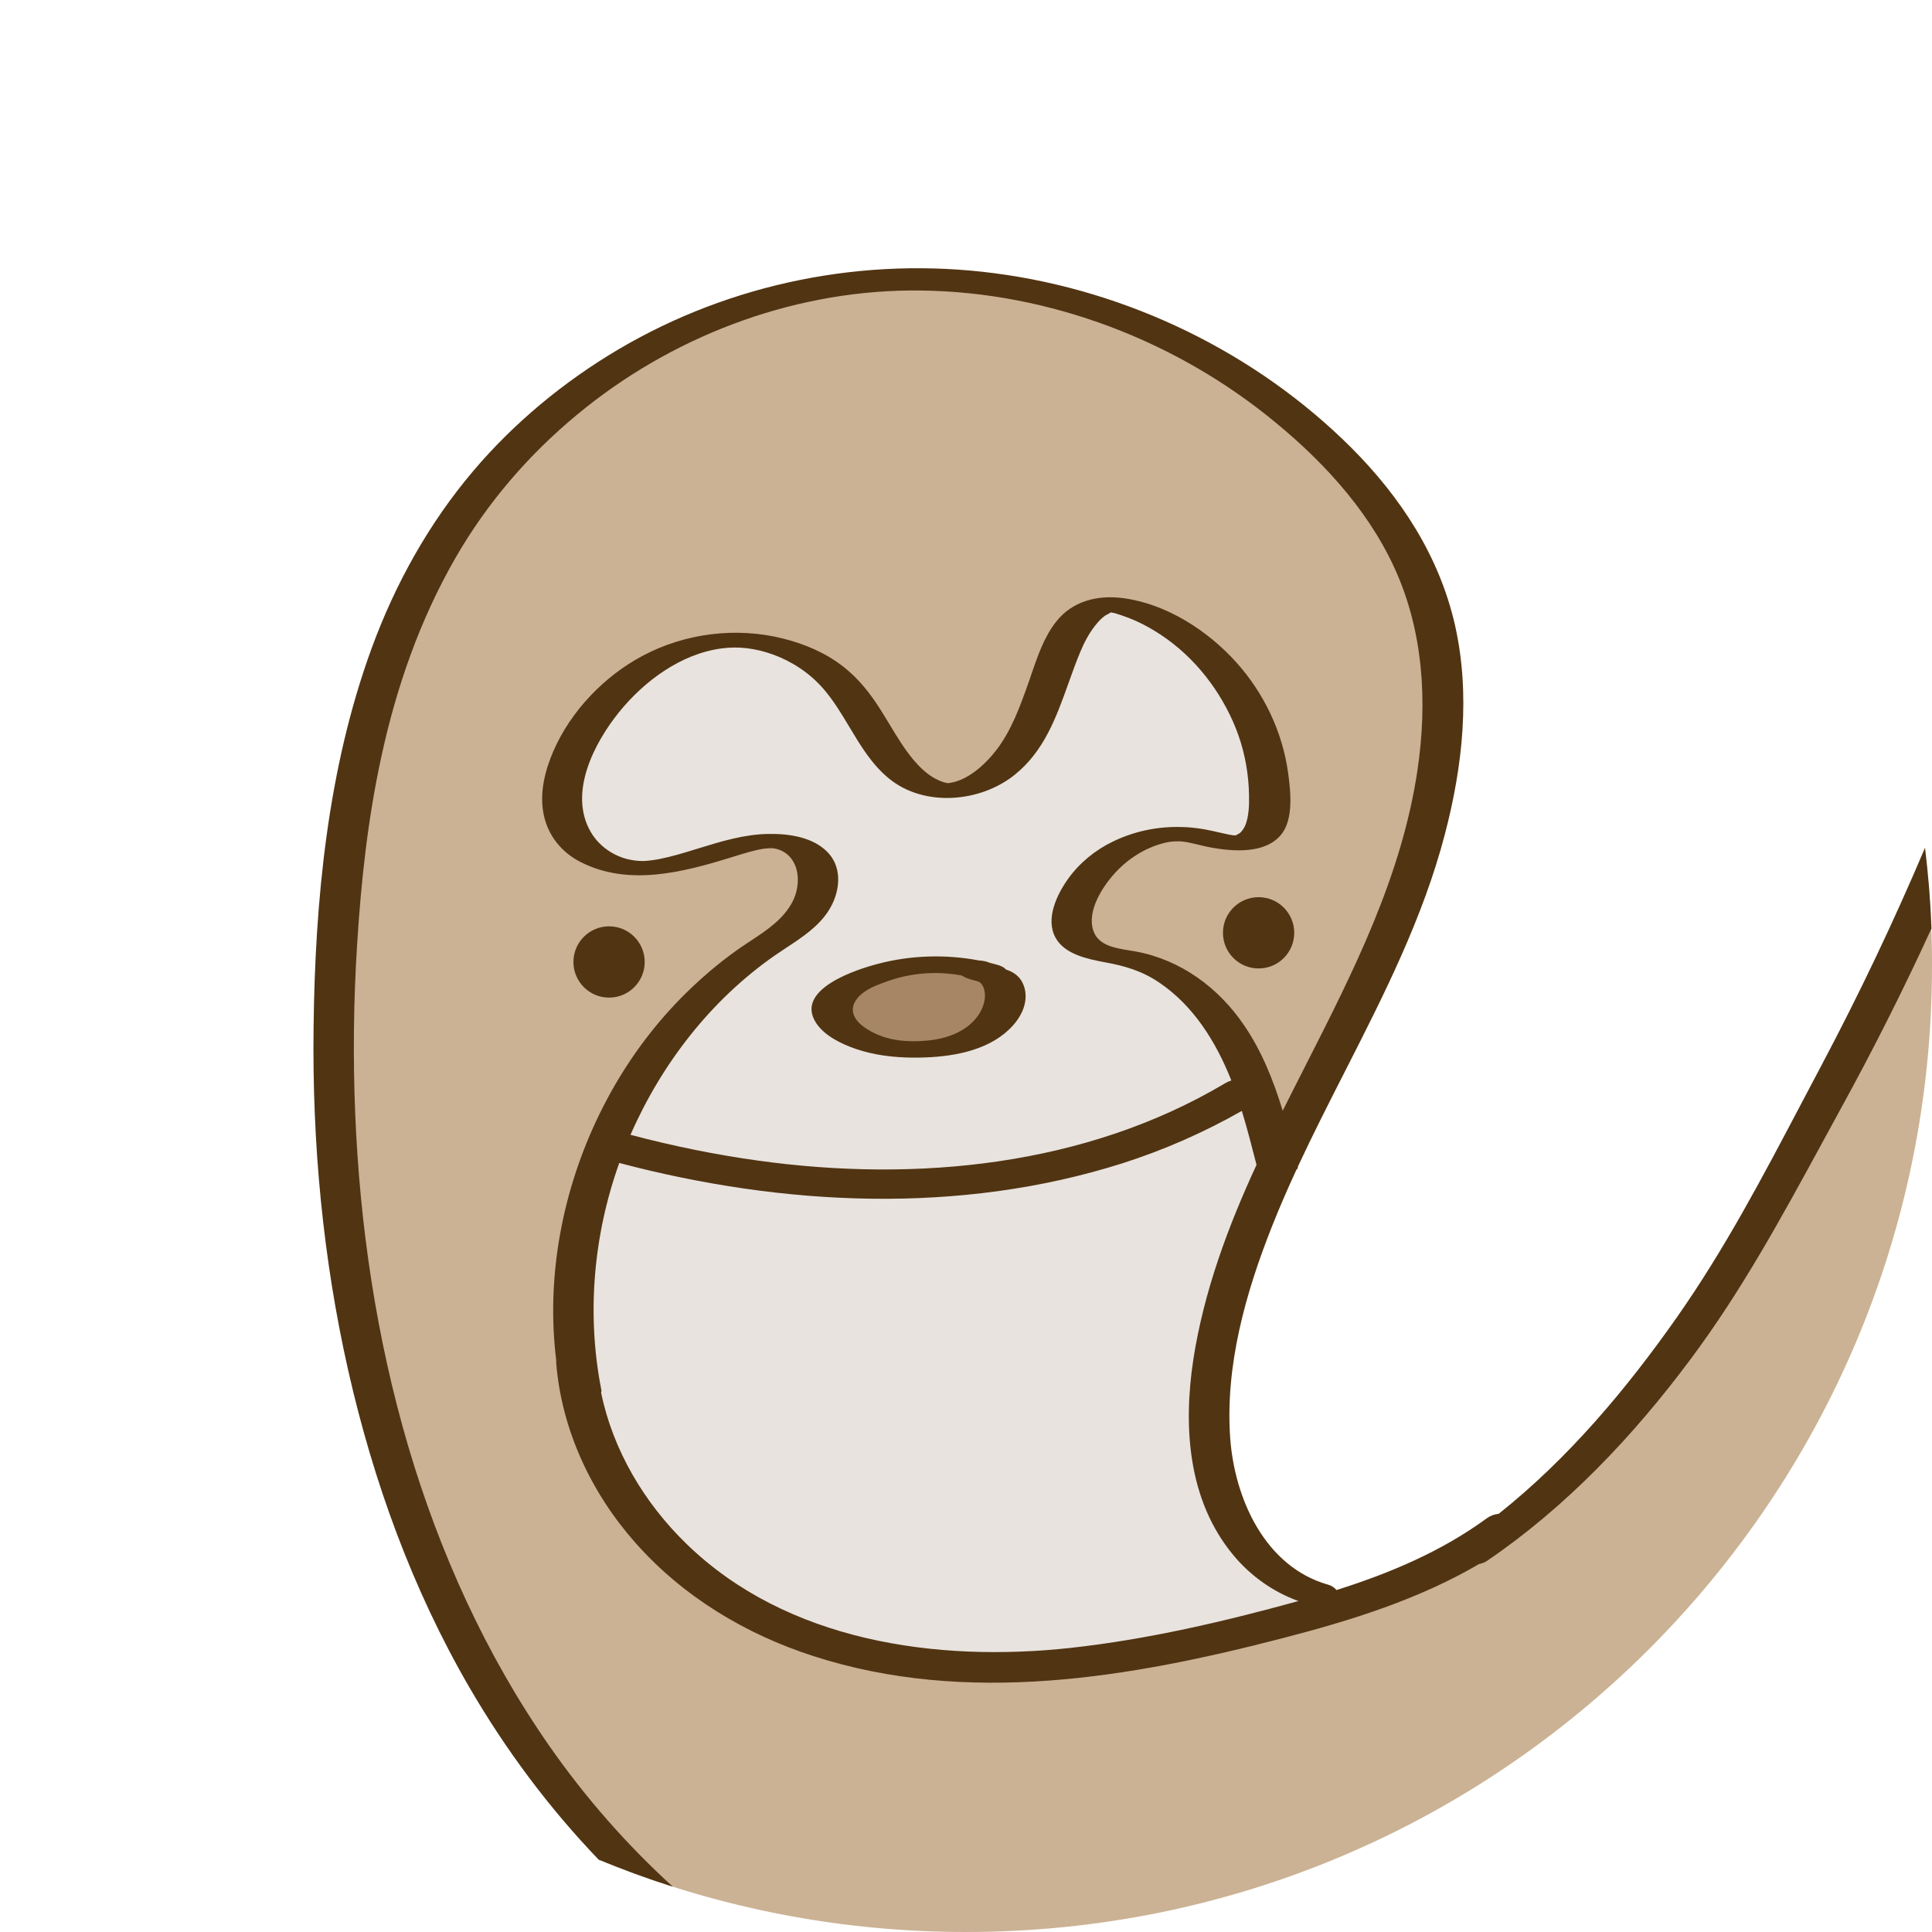
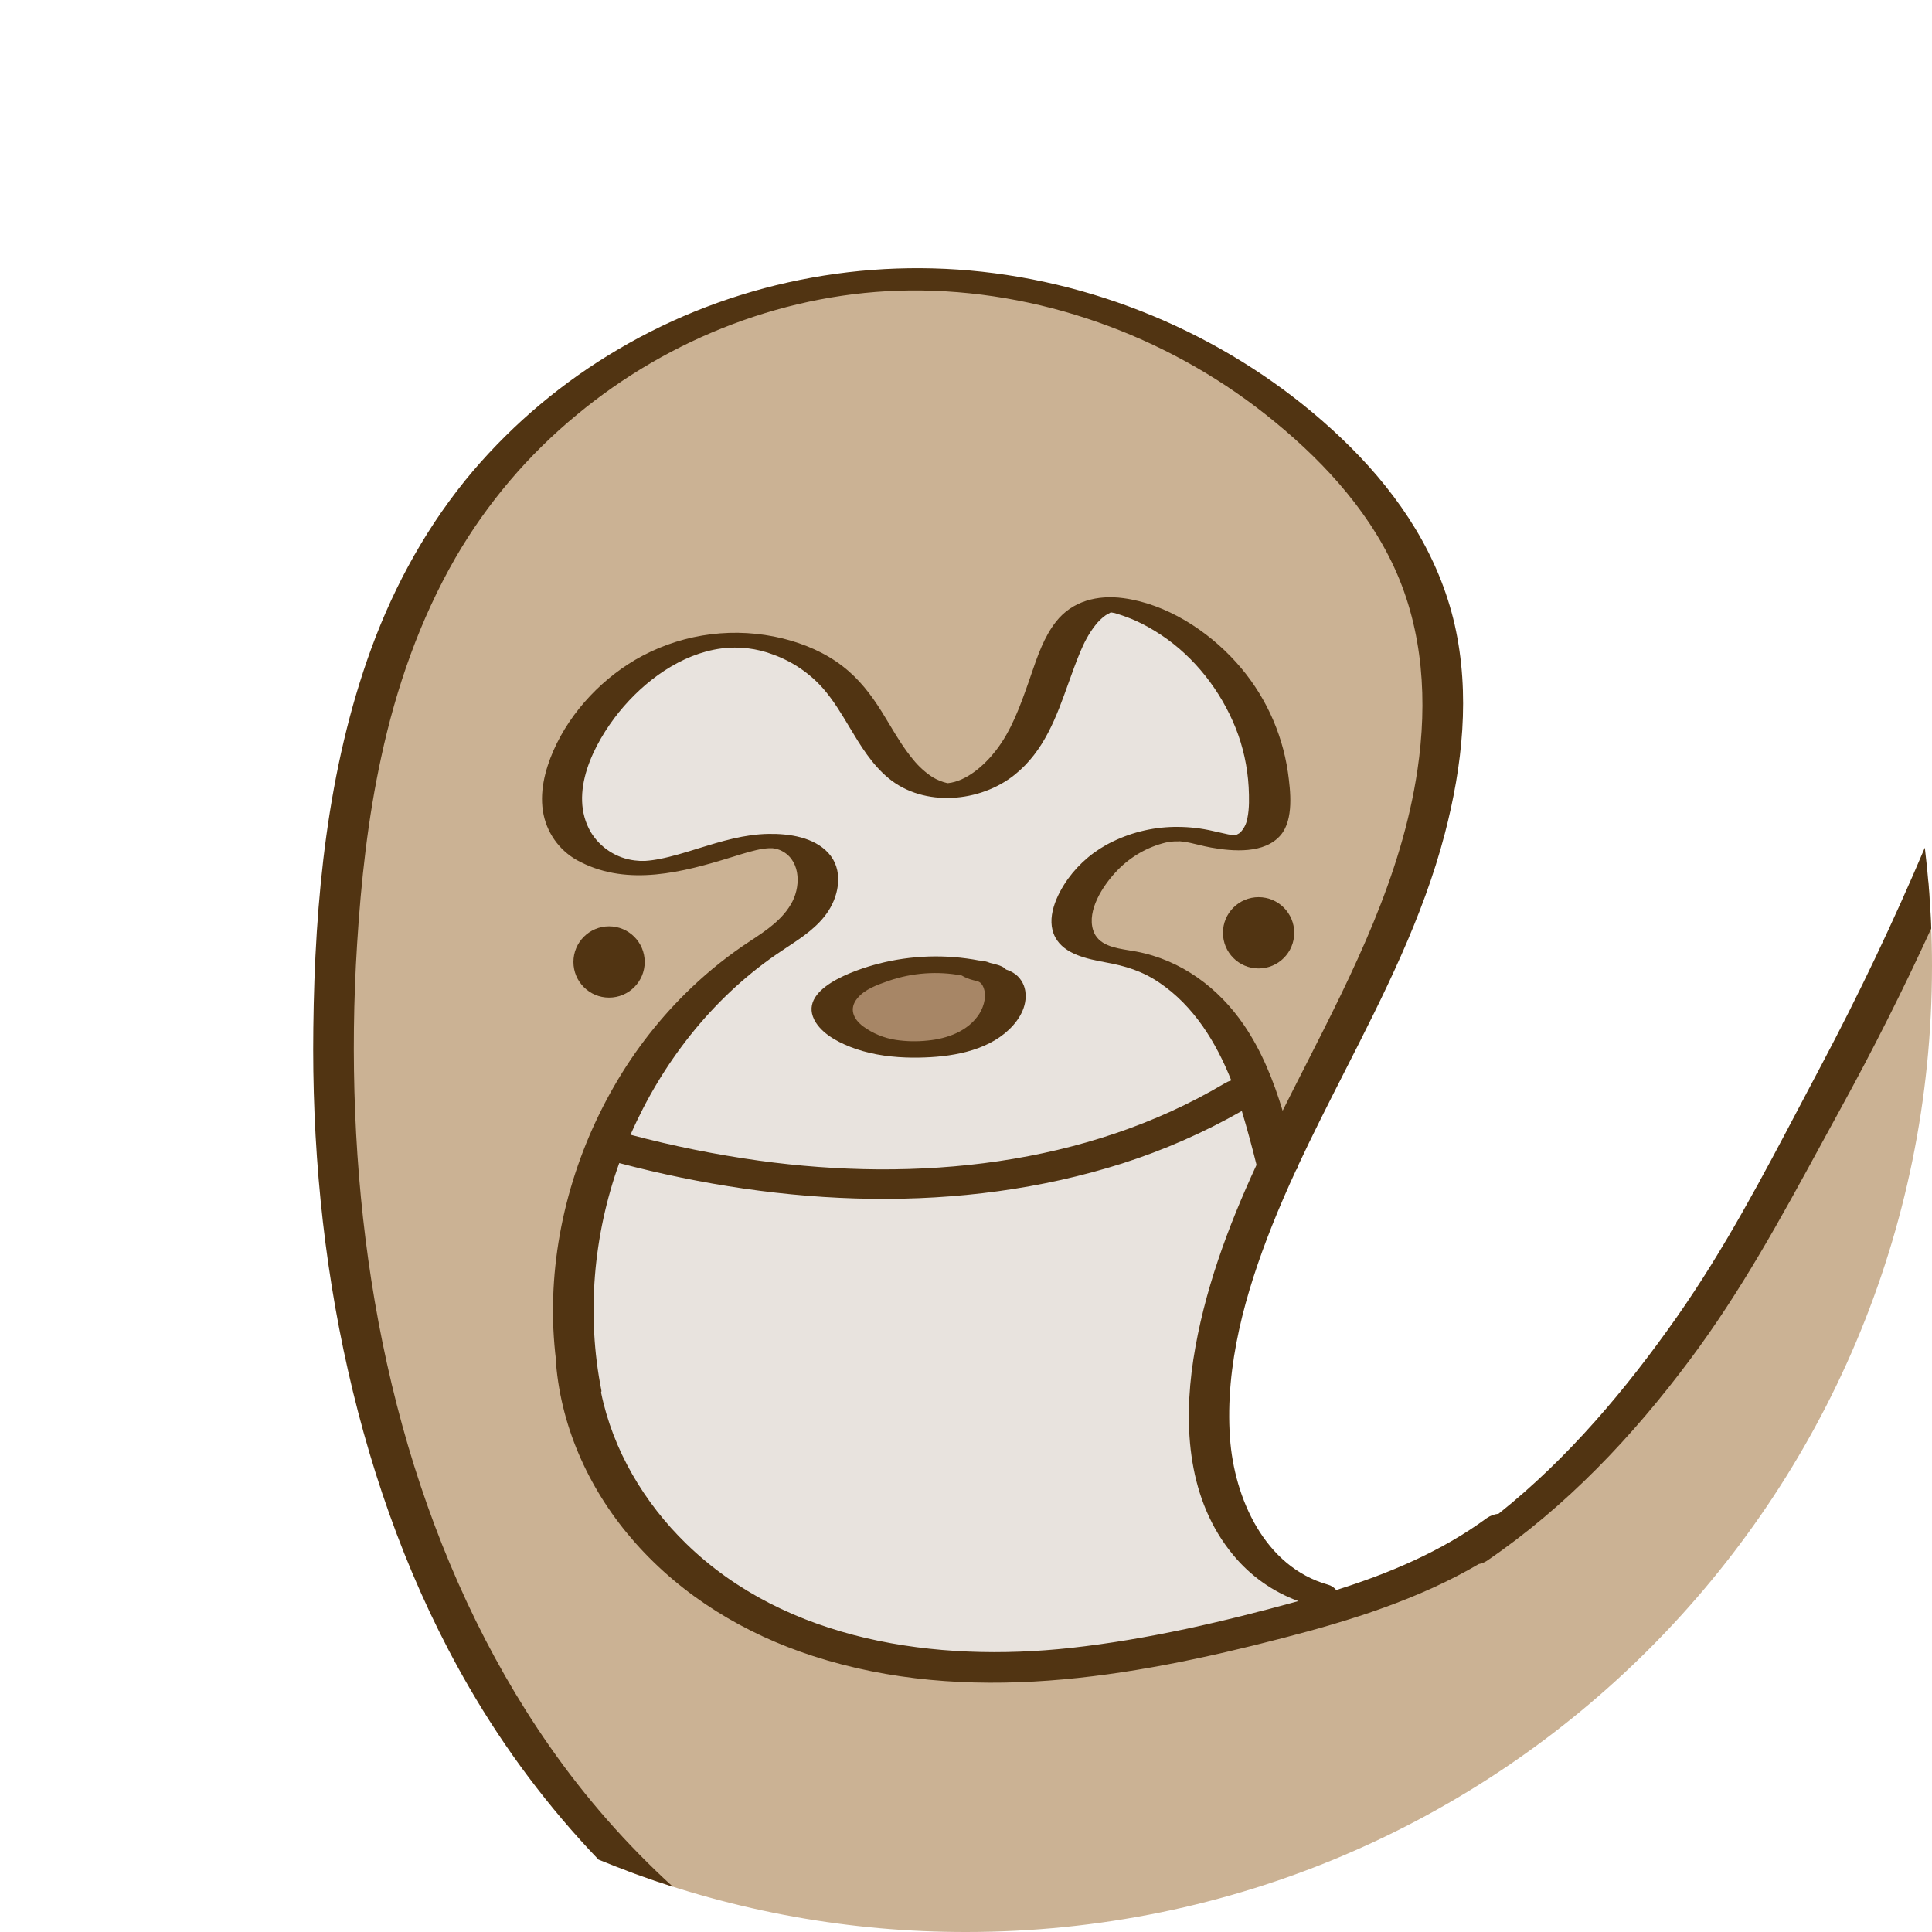
- <svg xmlns="http://www.w3.org/2000/svg" fill="none" height="1024" viewBox="0 0 56 56" width="1024">
+ <svg xmlns="http://www.w3.org/2000/svg" width="1024" height="1024" fill="none" viewBox="0 0 56 56">
  <clipPath id="a">
-     <path d="m0 0h56v56h-56z" />
+     <path d="M0 0h56v56H0z" />
  </clipPath>
  <g clip-path="url(#a)">
-     <path d="m56 28c0 15.464-12.536 28-28 28-3.452 0-6.757-.625-9.81-1.767-.302-.331-.576-.676-.814-1.034-.538-.807-1.133-1.57-1.736-2.343-1.718-2.202-3.499-4.483-4.194-8.103-.007-.036-.043-.176-.101-.399-.415-1.599-1.936-7.462-1.691-9.858.079-.765.107-1.929.138-3.266.081-3.435.189-8.012 1.272-9.906 1.505-2.632 5.269-7.904 5.269-7.904s5.081-3.292 8.19-3.386 8.85.373 10.643 2.16c.552.552 1.311 1.176 2.109 1.833 1.788 1.471 3.778 3.107 4.104 4.473.472 1.976.566 8.282-.283 9.503-.575.827-2.4 4.761-3.606 7.362-.576 1.24-1.01 2.178-1.102 2.33-.283.472-1.599 4.235-1.505 5.079.094.844.755 3.764 1.127 4.141.377.377 2.637 1.693 2.92 1.693.283 0 5.175-1.882 6.213-3.197 1.033-1.316 7.246-9.781 7.907-11.102.288-.574 1.507-3.493 2.844-6.766.071.811.107 1.631.107 2.46z" fill="#cbb294" />
-     <path d="m16.715 39.555c.269-1.481.472-5.739.944-6.683.472-.943 3.198-4.33 3.387-4.612.189-.283 2.448-1.316 2.543-2.07.094-.755 0-1.222-.189-1.504-.189-.283-1.316-.377-1.882-.189-.566.189-3.01.755-3.387.66-.377-.094-1.599-.66-1.694-1.316-.094-.66.094-2.165.566-2.731.472-.566 1.788-1.693 2.071-1.976.283-.283 2.448-.566 2.448-.566l2.354.566s1.127 1.504 1.316 1.788c.189.283 1.222 1.787 1.222 1.787l1.788.189s1.222-.566 1.411-1.033c.189-.472.566-1.41.755-1.882.189-.472.377-1.41.755-1.787s1.033-1.033 1.222-.755c.189.283 1.411.377 1.977.755s1.882 1.41 1.977 1.882c.094.472.472 2.636.472 2.636s.283 1.033 0 1.222c-.283.189-.755.566-1.222.472-.472-.094-.944-.377-1.599-.283s-1.599.377-1.977.66c-.377.283-.849 1.693-.849 1.693s0 1.222.283 1.222c.283 0 1.411.189 1.788.283s1.599.755 1.599.755l1.033 1.787s.849 1.504.944 1.882c.094.377.189 1.599.189 1.599s-.944 2.259-1.033 2.731c-.094.472-.566 2.731-.566 3.386 0 .655-.377 3.386 0 3.764s.755 1.033 1.127 1.316c.377.283 3.199 1.316 3.199 1.316l-4.425 1.221s-4.986.943-6.024.66c-1.033-.283-3.67-.283-4.142-.472-.472-.189-4.048-1.316-4.331-1.693-.283-.377-2.826-2.636-3.01-3.103-.193-.472-1.226-2.542-1.038-3.575z" fill="#e8e3de" />
-     <path d="m24.055 29.298c.283-.377 1.788-1.127 2.165-1.222s2.165 0 2.165 0 .849.283.755.66c-.094.377 0 1.033-.472 1.127-.472.094-.755.283-1.411.377-.656.094-1.411.094-1.788 0s-.66-.094-.944-.283c-.283-.193-.472-.66-.472-.66z" fill="#a78666" />
+     <path fill="#cbb294" d="M56 28c0 15.464-12.536 28-28 28a27.94 27.94 0 0 1-9.81-1.767 8.745 8.745 0 0 1-.815-1.034c-.538-.807-1.133-1.57-1.736-2.343-1.718-2.201-3.499-4.483-4.193-8.103-.007-.036-.044-.176-.102-.4-.414-1.598-1.935-7.462-1.691-9.858.08-.765.107-1.929.138-3.266.081-3.435.19-8.012 1.272-9.906 1.505-2.632 5.27-7.904 5.27-7.904s5.08-3.292 8.19-3.387 8.85.373 10.642 2.16c.552.552 1.31 1.176 2.11 1.833 1.788 1.47 3.777 3.107 4.103 4.473.472 1.976.566 8.282-.283 9.503-.575.827-2.4 4.76-3.606 7.362-.576 1.24-1.01 2.177-1.102 2.33-.283.471-1.6 4.235-1.505 5.079.094.844.755 3.763 1.127 4.14.378.378 2.638 1.694 2.92 1.694.284 0 5.176-1.882 6.214-3.198 1.033-1.315 7.246-9.781 7.906-11.101.288-.574 1.507-3.494 2.844-6.767.071.81.107 1.631.107 2.46z" />
+     <path fill="#e8e3de" d="M16.715 39.555c.269-1.48.472-5.74.943-6.683.472-.943 3.199-4.33 3.387-4.612.19-.283 2.449-1.316 2.543-2.07.094-.755 0-1.222-.189-1.505-.188-.283-1.316-.377-1.882-.189-.566.189-3.01.755-3.387.66-.377-.094-1.6-.66-1.694-1.315-.094-.66.095-2.165.566-2.73.472-.567 1.788-1.694 2.071-1.977.284-.283 2.449-.566 2.449-.566l2.354.566s1.127 1.505 1.316 1.788c.189.282 1.222 1.787 1.222 1.787l1.788.189s1.222-.566 1.41-1.033l.755-1.882c.189-.472.378-1.41.755-1.787s1.033-1.033 1.222-.755c.188.283 1.41.377 1.976.755s1.883 1.41 1.977 1.881c.094.472.472 2.637.472 2.637s.283 1.032 0 1.221c-.283.189-.755.566-1.222.472-.472-.095-.944-.378-1.6-.283s-1.598.377-1.976.66c-.377.283-.849 1.693-.849 1.693s0 1.222.283 1.222 1.41.188 1.788.283 1.6.754 1.6.754l1.032 1.788s.85 1.504.944 1.881c.094.378.189 1.599.189 1.599s-.944 2.26-1.034 2.73c-.094.472-.566 2.731-.566 3.387 0 .655-.377 3.386 0 3.763s.755 1.033 1.128 1.316c.377.283 3.198 1.316 3.198 1.316l-4.425 1.221s-4.986.944-6.024.66c-1.033-.282-3.67-.282-4.142-.47-.472-.19-4.048-1.317-4.33-1.694-.284-.377-2.826-2.636-3.01-3.103-.194-.472-1.227-2.542-1.038-3.575z" />
+     <path fill="#a78666" d="M24.055 29.298c.283-.378 1.788-1.128 2.165-1.222s2.166 0 2.166 0 .849.283.755.66c-.095.378 0 1.033-.472 1.127-.472.095-.755.283-1.41.378-.656.094-1.411.094-1.789 0s-.66-.094-.943-.283c-.283-.193-.472-.66-.472-.66z" />
    <g fill="#513412">
-       <path clip-rule="evenodd" d="m28.9 27.963c-.07-.019-.14-.038-.21-.055-.096-.043-.204-.062-.313-.068-.963-.184-1.976-.153-2.921.095-.618.16-2.425.736-1.807 1.707.245.382.75.623 1.165.764.528.179 1.085.245 1.642.25.892.005 1.948-.118 2.665-.703.34-.278.641-.693.604-1.155-.019-.212-.108-.42-.283-.552-.085-.067-.182-.109-.285-.145-.053-.068-.175-.117-.258-.138zm-3.128.462c.687-.235 1.403-.278 2.104-.15.1.063.209.103.335.136.018.005.034.009.049.012.097.023.158.038.22.143.137.255.052.58-.09.811-.326.519-.948.731-1.495.783-.288.028-.609.033-.929-.019-.344-.057-.67-.184-.948-.391-.283-.212-.415-.509-.17-.811.214-.264.577-.392.89-.502z" fill-rule="evenodd" />
-       <path clip-rule="evenodd" d="m19.503 54.688c-1.336-1.217-2.535-2.584-3.571-4.068-1.849-2.65-3.194-5.626-4.104-8.715-.92-3.136-1.401-6.39-1.533-9.649-.066-1.632-.047-3.264.057-4.891.113-1.816.311-3.636.698-5.414.434-2.018 1.123-3.995 2.156-5.787.91-1.58 2.104-2.971 3.51-4.136 2.694-2.24 6.147-3.575 9.657-3.608 3.713-.033 7.406 1.297 10.312 3.594 1.519 1.203 2.915 2.665 3.732 4.443.844 1.835.962 3.886.67 5.862-.458 3.086-1.86 5.844-3.258 8.592l-0.0 0c-.218.428-.435.856-.649 1.285-.267-.874-.605-1.726-1.122-2.482-.736-1.08-1.821-1.887-3.123-2.132-.065-.013-.134-.024-.206-.035-.414-.066-.908-.145-1.044-.588-.179-.575.283-1.278.656-1.679.363-.391.844-.698 1.363-.835.137-.038.203-.047.34-.057.071-.005.019 0 .005 0h.099c.027 0 .036 0 .036-0s-.002-0-.005-.001c-.007-.001-.02-.002-.026-.004.035 0 .073.004.11.009h0c.017.002.034.004.051.005.121.016.273.052.428.089.123.03.249.06.364.081.632.113 1.552.189 2.019-.363.382-.453.283-1.283.208-1.825-.165-1.179-.708-2.306-1.505-3.188-.83-.92-2.024-1.688-3.269-1.853-.741-.099-1.477.08-1.948.684-.345.438-.533.988-.714 1.517-.029.086-.059.172-.088.256-.241.679-.491 1.377-.934 1.952-.326.424-.854.901-1.396.953-.004 0-.007.001-.01.001-.002-.001-.003-.001-.005-.002-.004-.001-.01-.003-.018-.004-.033-.005-.071-.014-.099-.024-.108-.033-.208-.085-.307-.141-.222-.137-.401-.316-.566-.509-.264-.316-.477-.671-.69-1.025-.073-.121-.146-.242-.221-.361-.311-.5-.66-.957-1.132-1.321-.509-.396-1.113-.651-1.736-.806-1.354-.34-2.835-.156-4.066.5-1.113.59-2.08 1.599-2.585 2.754-.25.575-.415 1.231-.283 1.858.127.604.519 1.089 1.071 1.368 1.392.707 2.958.297 4.364-.137l.067-.021c.286-.089.605-.19.872-.229.015-.003.053-.006.091-.009.024-.002.047-.004.065-.005l.006-.001c.005 0.0.015.001.032.001h.067c.003.002.051.008.054.007.06.013.104.022.158.044.585.245.623.986.368 1.49-.263.514-.751.835-1.222 1.146l-0.0 0-.001 0c-.095.063-.19.125-.282.189-.505.349-.977.74-1.42 1.16-.887.84-1.642 1.811-2.25 2.868-1.217 2.118-1.863 4.584-1.755 7.032.015.308.04.614.078.919-.003.023-.004.047-.002.071.16 1.938 1.014 3.759 2.297 5.207 1.377 1.556 3.184 2.646 5.156 3.282 4.463 1.443 9.19.627 13.619-.523 1.959-.507 3.925-1.118 5.676-2.144.086-.017.166-.047.231-.091 2.302-1.57 4.227-3.603 5.888-5.829 1.484-1.986 2.637-4.104 3.815-6.266l0-.001c.181-.333.363-.666.546-1.001.941-1.713 1.821-3.46 2.635-5.235-.03-.789-.093-1.569-.187-2.339-.91 2.145-1.912 4.251-3.004 6.311-.198.373-.394.746-.59 1.117-1.115 2.118-2.208 4.196-3.593 6.174-1.473 2.098-3.158 4.103-5.17 5.703-.123.013-.243.056-.34.126-1.314.964-2.82 1.598-4.364 2.085-.053-.073-.146-.13-.24-.156-1.835-.519-2.717-2.504-2.84-4.263-.146-2.089.448-4.197 1.212-6.122.22-.555.458-1.101.708-1.643.034-.026.05-.056.042-.088l-0-.001c.429-.923.892-1.831 1.354-2.739l0-0c1.137-2.233 2.274-4.465 2.911-6.909.514-1.967.741-4.051.288-6.056-.458-2.004-1.576-3.707-3.014-5.145-2.76-2.749-6.463-4.542-10.322-5.046-3.774-.495-7.642.274-10.921 2.212-1.576.934-3.01 2.118-4.194 3.514-1.288 1.519-2.264 3.273-2.948 5.141-1.278 3.495-1.642 7.315-1.684 11.012-.042 3.33.269 6.673 1.005 9.927.727 3.212 1.859 6.338 3.514 9.187 1.048 1.803 2.303 3.488 3.746 4.991.705.29 1.423.552 2.155.785zm-2.071-14.383c.004.019-0.0.038-.01.055.34 1.668 1.254 3.205 2.473 4.387 2.911 2.834 7.251 3.443 11.138 3.018 2.227-.245 4.43-.759 6.59-1.354l.013-.004c-.735-.264-1.393-.732-1.891-1.336-1.311-1.58-1.453-3.707-1.156-5.664.304-1.967 1-3.844 1.832-5.644-.134-.523-.268-1.046-.426-1.563-1.101.626-2.257 1.134-3.462 1.519-4.714 1.496-9.839 1.244-14.583-.01-.753 2.1-.952 4.402-.517 6.593zm.844-7.414c.905-2.068 2.343-3.922 4.203-5.211.103-.071.209-.141.316-.211.454-.299.924-.609 1.218-1.067.321-.495.429-1.203 0-1.674-.42-.462-1.137-.566-1.731-.556-.707.009-1.373.215-2.043.421l-.056.017c-.349.108-.703.217-1.062.288-.141.028-.283.047-.424.057-.052.005-.198 0-.302-.014-.509-.061-1-.363-1.269-.821-.66-1.127.094-2.58.816-3.476.731-.905 1.797-1.693 2.972-1.849.486-.066.977-.009 1.5.179.552.203 1.057.538 1.444.981.298.342.532.732.765 1.122.324.541.647 1.081 1.141 1.486 1.024.84 2.651.698 3.651-.108.852-.685 1.205-1.673 1.558-2.66.107-.298.213-.596.334-.886.113-.274.25-.538.434-.773.085-.108.179-.212.292-.292.004-.002.01-.006.019-.011.008-.004.019-.01.03-.016.04-.021.092-.049.116-.066.018.004.044.009.068.013.021.004.04.007.051.01.033.009.065.02.097.031.032.011.064.021.097.031.137.047.274.099.41.16.255.113.5.255.736.41.972.646 1.727 1.618 2.161 2.698.217.542.344 1.127.377 1.712.014.297.024.613-.038.905-.033.156-.094.311-.212.42-.015.013-.049.031-.08.047l-.009.005c-.007.004-.015.008-.021.011-.008.004-.014.008-.019.011-.008-0-.017-.001-.025-.001-.025-.001-.049-.001-.058-.003-.024-.005-.094-.019-.132-.024-.09-.018-.181-.039-.272-.06h-0c-.057-.013-.114-.026-.171-.039-.335-.075-.67-.118-1.01-.118-.656-.005-1.302.137-1.892.424-.509.245-.967.618-1.297 1.08-.326.457-.66 1.155-.368 1.698.264.495.944.627 1.444.722.58.104 1.08.255 1.571.59.996.672 1.648 1.73 2.085 2.834-.066.021-.13.05-.189.086-4.033 2.396-8.93 2.872-13.506 2.24-1.253-.173-2.494-.426-3.717-.75z" fill-rule="evenodd" />
-       <path d="m18.687 27.883c0 .57-.463 1.033-1.033 1.033-.571 0-1.033-.463-1.033-1.033s.463-1.033 1.033-1.033c.571 0 1.033.462 1.033 1.033z" />
-       <path d="m36.481 28.071c.571 0 1.033-.463 1.033-1.033s-.463-1.033-1.033-1.033-1.033.462-1.033 1.033.463 1.033 1.033 1.033z" />
+       <path fill-rule="evenodd" d="M28.9 27.963c-.07-.02-.14-.038-.21-.055a.886.886 0 0 0-.313-.068 6.673 6.673 0 0 0-2.92.095c-.619.16-2.425.735-1.807 1.707.245.382.75.622 1.165.764.528.179 1.085.245 1.641.25.892.004 1.949-.118 2.666-.703.34-.278.641-.693.604-1.155a.765.765 0 0 0-.283-.552.97.97 0 0 0-.285-.145c-.053-.068-.175-.117-.258-.138zm-3.128.462a4.152 4.152 0 0 1 2.105-.15c.1.062.208.103.334.136l.05.012c.097.023.158.038.22.143.136.255.051.58-.09.812-.326.518-.949.73-1.496.782a3.635 3.635 0 0 1-.93-.018 2.161 2.161 0 0 1-.947-.392c-.283-.212-.416-.51-.17-.811.214-.264.577-.392.89-.502z" clip-rule="evenodd" />
+       <path fill-rule="evenodd" d="M19.503 54.688a24.397 24.397 0 0 1-3.571-4.069c-1.85-2.65-3.194-5.626-4.105-8.715-.92-3.137-1.4-6.39-1.533-9.65a47.009 47.009 0 0 1 .057-4.89c.113-1.816.311-3.636.698-5.414.434-2.019 1.123-3.995 2.156-5.787a15.301 15.301 0 0 1 3.51-4.136c2.693-2.24 6.147-3.575 9.657-3.608 3.712-.033 7.406 1.297 10.312 3.594 1.52 1.202 2.915 2.664 3.732 4.442.844 1.835.962 3.887.67 5.863-.458 3.085-1.86 5.843-3.258 8.592-.218.428-.436.856-.65 1.285-.266-.875-.604-1.726-1.121-2.483-.736-1.08-1.821-1.886-3.123-2.131a6.698 6.698 0 0 0-.206-.035c-.414-.067-.908-.145-1.044-.588-.18-.575.283-1.278.655-1.679a2.91 2.91 0 0 1 1.364-.835c.136-.037.202-.047.34-.056.07-.005.018 0 .004 0h.135l-.005-.001a.146.146 0 0 1-.026-.004c.035 0 .073.005.11.009l.05.005c.121.016.273.052.428.09.124.03.25.06.365.08.632.113 1.552.189 2.019-.363.382-.453.283-1.283.207-1.825a6.062 6.062 0 0 0-1.505-3.188c-.83-.92-2.023-1.689-3.269-1.854-.74-.099-1.476.08-1.948.684-.345.438-.533.988-.714 1.517-.03.086-.058.172-.088.256-.24.68-.49 1.378-.934 1.953-.326.424-.854.9-1.397.953h-.015a1.504 1.504 0 0 1-.424-.17 2.433 2.433 0 0 1-.565-.51c-.264-.316-.478-.67-.69-1.025a23.183 23.183 0 0 0-.22-.361c-.312-.5-.661-.957-1.133-1.32-.51-.397-1.113-.651-1.736-.807a5.77 5.77 0 0 0-4.067.5c-1.113.59-2.08 1.599-2.585 2.754-.25.575-.415 1.231-.283 1.858a1.98 1.98 0 0 0 1.071 1.368c1.392.707 2.958.297 4.364-.137l.067-.02c.286-.09.605-.19.872-.23.014-.003.052-.006.09-.009l.065-.005h.006a.66.66 0 0 0 .032 0h.067a.824.824 0 0 1 .212.052c.584.245.622.986.367 1.49-.263.514-.75.835-1.222 1.146a11.999 11.999 0 0 0-1.702 1.349 12.616 12.616 0 0 0-2.25 2.868c-1.218 2.117-1.864 4.584-1.756 7.031.015.308.04.615.078.92a.317.317 0 0 0-.002.07c.16 1.939 1.014 3.76 2.297 5.207 1.378 1.557 3.185 2.646 5.156 3.283 4.463 1.443 9.19.627 13.62-.524 1.96-.507 3.925-1.118 5.675-2.144a.625.625 0 0 0 .231-.091c2.302-1.57 4.227-3.603 5.888-5.83 1.484-1.986 2.637-4.103 3.815-6.266.181-.333.363-.667.547-1.001a80.897 80.897 0 0 0 2.634-5.235 28.194 28.194 0 0 0-.187-2.34 80.763 80.763 0 0 1-3.004 6.311L52.198 32c-1.115 2.118-2.208 4.196-3.593 6.174-1.473 2.098-3.158 4.103-5.17 5.703a.719.719 0 0 0-.34.126c-1.314.964-2.82 1.599-4.364 2.085a.458.458 0 0 0-.24-.156c-1.835-.518-2.717-2.504-2.84-4.263-.146-2.09.448-4.197 1.212-6.122.22-.554.458-1.1.709-1.642.033-.027.05-.057.041-.088v-.002c.43-.922.892-1.83 1.354-2.739 1.137-2.233 2.274-4.466 2.911-6.909.514-1.966.74-4.05.288-6.055-.458-2.005-1.576-3.707-3.015-5.146-2.76-2.75-6.463-4.541-10.322-5.046-3.774-.495-7.642.274-10.92 2.212a16.585 16.585 0 0 0-4.194 3.514c-1.288 1.518-2.265 3.273-2.949 5.14C9.488 22.28 9.124 26.1 9.082 29.797c-.043 3.33.269 6.674 1.005 9.928.726 3.212 1.859 6.338 3.514 9.187a26.23 26.23 0 0 0 3.747 4.99c.704.29 1.423.553 2.155.786zm-2.071-14.383c.004.02 0 .038-.01.055.34 1.669 1.254 3.206 2.472 4.388 2.911 2.834 7.251 3.442 11.138 3.018 2.227-.245 4.43-.76 6.59-1.354l.014-.003a4.39 4.39 0 0 1-1.89-1.336c-1.312-1.58-1.454-3.707-1.157-5.664.304-1.967 1-3.844 1.832-5.644a34.076 34.076 0 0 0-.426-1.563 18.202 18.202 0 0 1-3.462 1.52c-4.714 1.496-9.84 1.243-14.584-.01-.753 2.1-.952 4.402-.517 6.593zm.844-7.414c.905-2.068 2.343-3.922 4.204-5.211.102-.071.208-.141.315-.212.454-.299.924-.608 1.218-1.066.32-.495.43-1.203 0-1.674-.42-.463-1.137-.566-1.732-.557-.706.01-1.373.215-2.043.421l-.056.018c-.349.108-.703.217-1.061.287a3.267 3.267 0 0 1-.425.057 1.81 1.81 0 0 1-.302-.014 1.73 1.73 0 0 1-1.269-.82c-.66-1.128.095-2.58.816-3.477.732-.905 1.798-1.693 2.972-1.848a3.1 3.1 0 0 1 1.5.179 3.535 3.535 0 0 1 1.444.98c.298.342.532.733.765 1.123.324.54.647 1.08 1.141 1.486 1.024.84 2.651.698 3.651-.109.852-.684 1.205-1.672 1.558-2.66.107-.298.214-.596.334-.886.113-.274.25-.538.434-.774a1.432 1.432 0 0 1 .311-.303l.03-.016c.04-.021.092-.049.116-.066a1.3 1.3 0 0 0 .119.022l.096.03a4.895 4.895 0 0 1 .507.191c.255.114.5.256.736.411.972.646 1.727 1.618 2.161 2.698.217.542.344 1.127.377 1.712.014.297.024.613-.037.905a.778.778 0 0 1-.213.42c-.015.013-.049.03-.08.047l-.008.004-.021.012a.304.304 0 0 0-.02.011h-.025l-.058-.003c-.024-.005-.094-.02-.132-.024a7.246 7.246 0 0 1-.272-.06 12.371 12.371 0 0 0-.172-.039 4.578 4.578 0 0 0-1.009-.118 4.236 4.236 0 0 0-1.892.425 3.42 3.42 0 0 0-1.297 1.08c-.326.457-.66 1.155-.368 1.698.264.495.943.627 1.444.721.58.104 1.08.255 1.57.59.997.672 1.648 1.73 2.086 2.833a.89.89 0 0 0-.19.086c-4.033 2.396-8.93 2.872-13.505 2.24a31.19 31.19 0 0 1-3.718-.75z" clip-rule="evenodd" />
+       <path d="M18.687 27.883a1.033 1.033 0 1 1-2.066 0 1.033 1.033 0 0 1 2.066 0zm17.794.188a1.033 1.033 0 1 0 0-2.066 1.033 1.033 0 0 0 0 2.066z" />
    </g>
  </g>
</svg>
